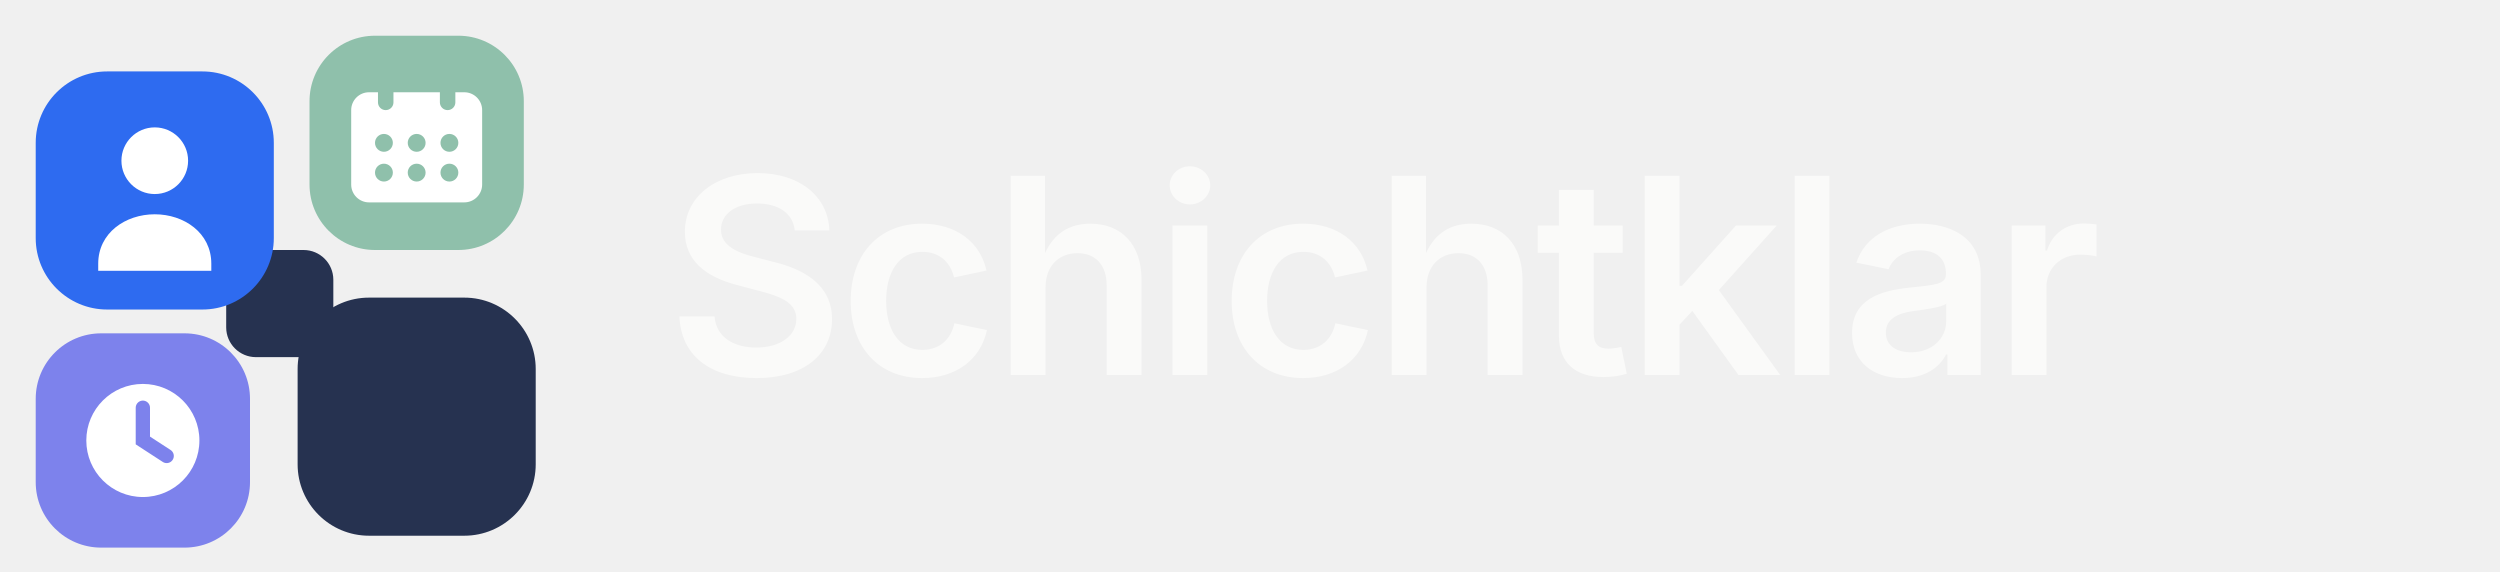
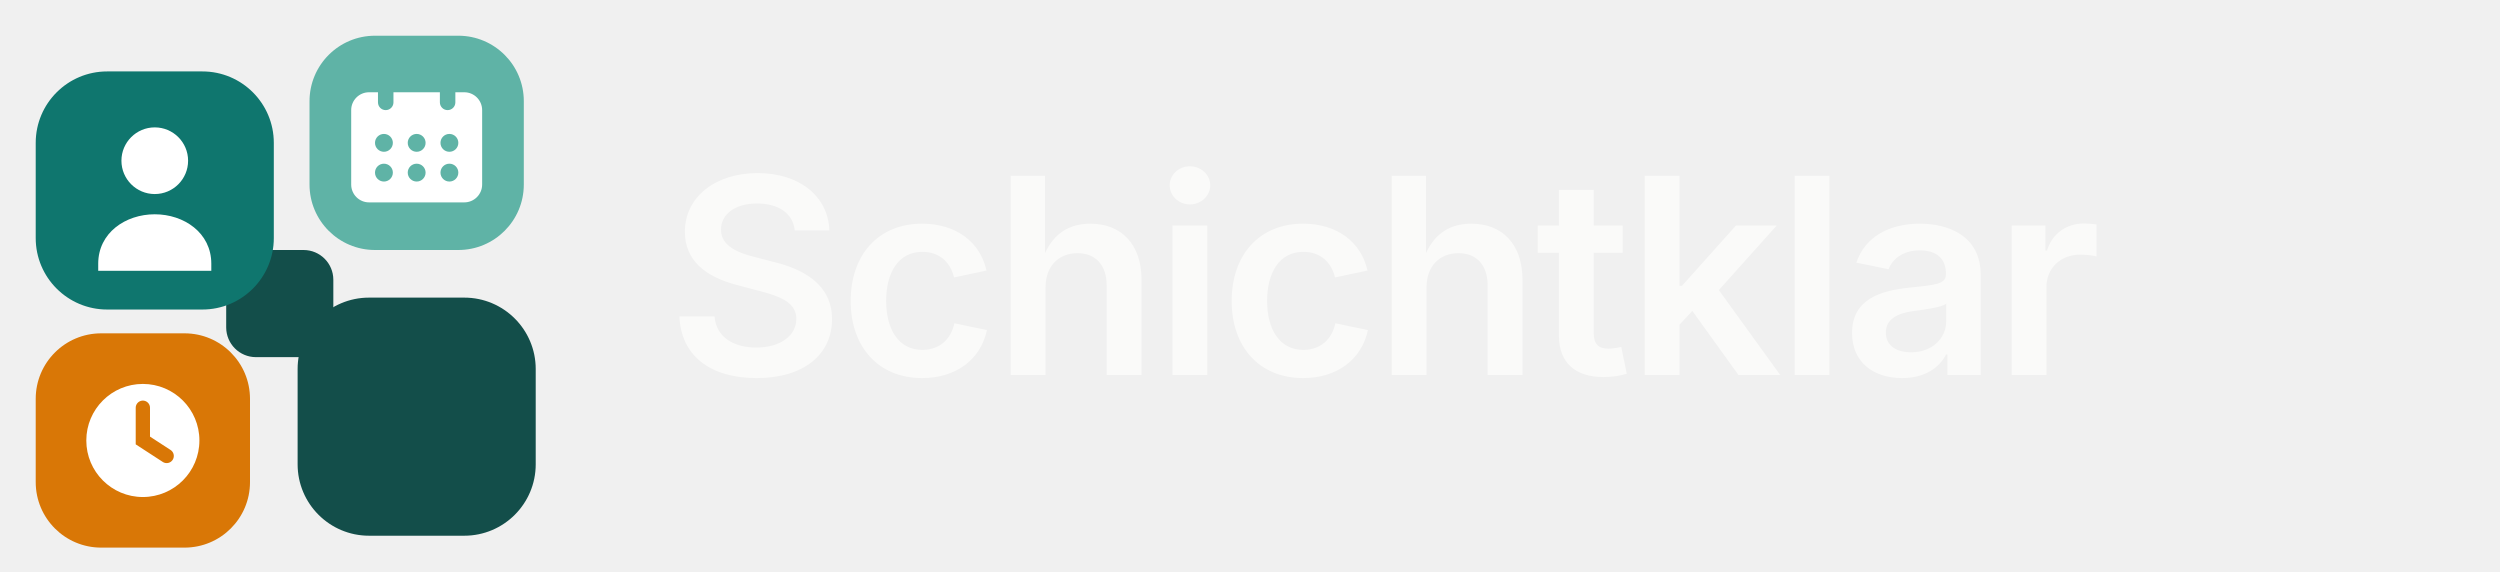
<svg xmlns="http://www.w3.org/2000/svg" viewBox="0 0 420 96" width="420" height="96">
  <g>
-     <rect x="38" y="42" width="18" height="18" rx="5" fill="#263250" />
-     <rect x="6" y="12" width="40" height="40" rx="12" fill="#2e6bf0" />
+     <rect x="38" y="42" width="18" height="18" rx="5" fill="#134e4a" />
+     <rect x="6" y="12" width="40" height="40" rx="12" fill="#0f766e" />
    <circle cx="26" cy="27" r="5.6" fill="#ffffff" />
    <path d="M16.5 45.5 v-1.2 c0-5.2 4.6-8.3 9.5-8.3 s9.5 3.1 9.5 8.3 v1.2 z" fill="#ffffff" />
-     <rect x="52" y="6" width="36" height="36" rx="11" fill="#8fc0ab" />
+     <rect x="52" y="6" width="36" height="36" rx="11" fill="#5fb3a6" />
    <rect x="59" y="15.5" width="22" height="18.5" rx="3" fill="#ffffff" />
-     <rect x="63.5" y="11.5" width="2.6" height="7" rx="1.3" fill="#8fc0ab" />
-     <rect x="73.9" y="11.5" width="2.6" height="7" rx="1.3" fill="#8fc0ab" />
-     <g fill="#8fc0ab">
+     <rect x="63.5" y="11.5" width="2.6" height="7" rx="1.3" fill="#5fb3a6" />
+     <rect x="73.9" y="11.5" width="2.6" height="7" rx="1.3" fill="#5fb3a6" />
+     <g fill="#5fb3a6">
      <circle cx="64.5" cy="24" r="1.5" />
      <circle cx="70" cy="24" r="1.5" />
      <circle cx="75.5" cy="24" r="1.5" />
      <circle cx="64.5" cy="29" r="1.5" />
      <circle cx="70" cy="29" r="1.5" />
      <circle cx="75.5" cy="29" r="1.5" />
    </g>
-     <rect x="6" y="56" width="36" height="36" rx="11" fill="#7d82ec" />
+     <rect x="6" y="56" width="36" height="36" rx="11" fill="#d97706" />
    <circle cx="24" cy="74" r="9.5" fill="#ffffff" />
-     <path d="M24 68.5 V74 l4 2.6" stroke="#7d82ec" stroke-width="2.4" stroke-linecap="round" fill="none" />
-     <rect x="50" y="50" width="40" height="40" rx="12" fill="#263250" />
+     <path d="M24 68.5 V74 l4 2.6" stroke="#d97706" stroke-width="2.4" stroke-linecap="round" fill="none" />
+     <rect x="50" y="50" width="40" height="40" rx="12" fill="#134e4a" />
  </g>
  <text x="112" y="63" font-family="Inter, 'Inter SemiBold', system-ui, sans-serif" font-weight="600" font-size="46" letter-spacing="-1" fill="#fafaf9">Schichtklar</text>
</svg>
